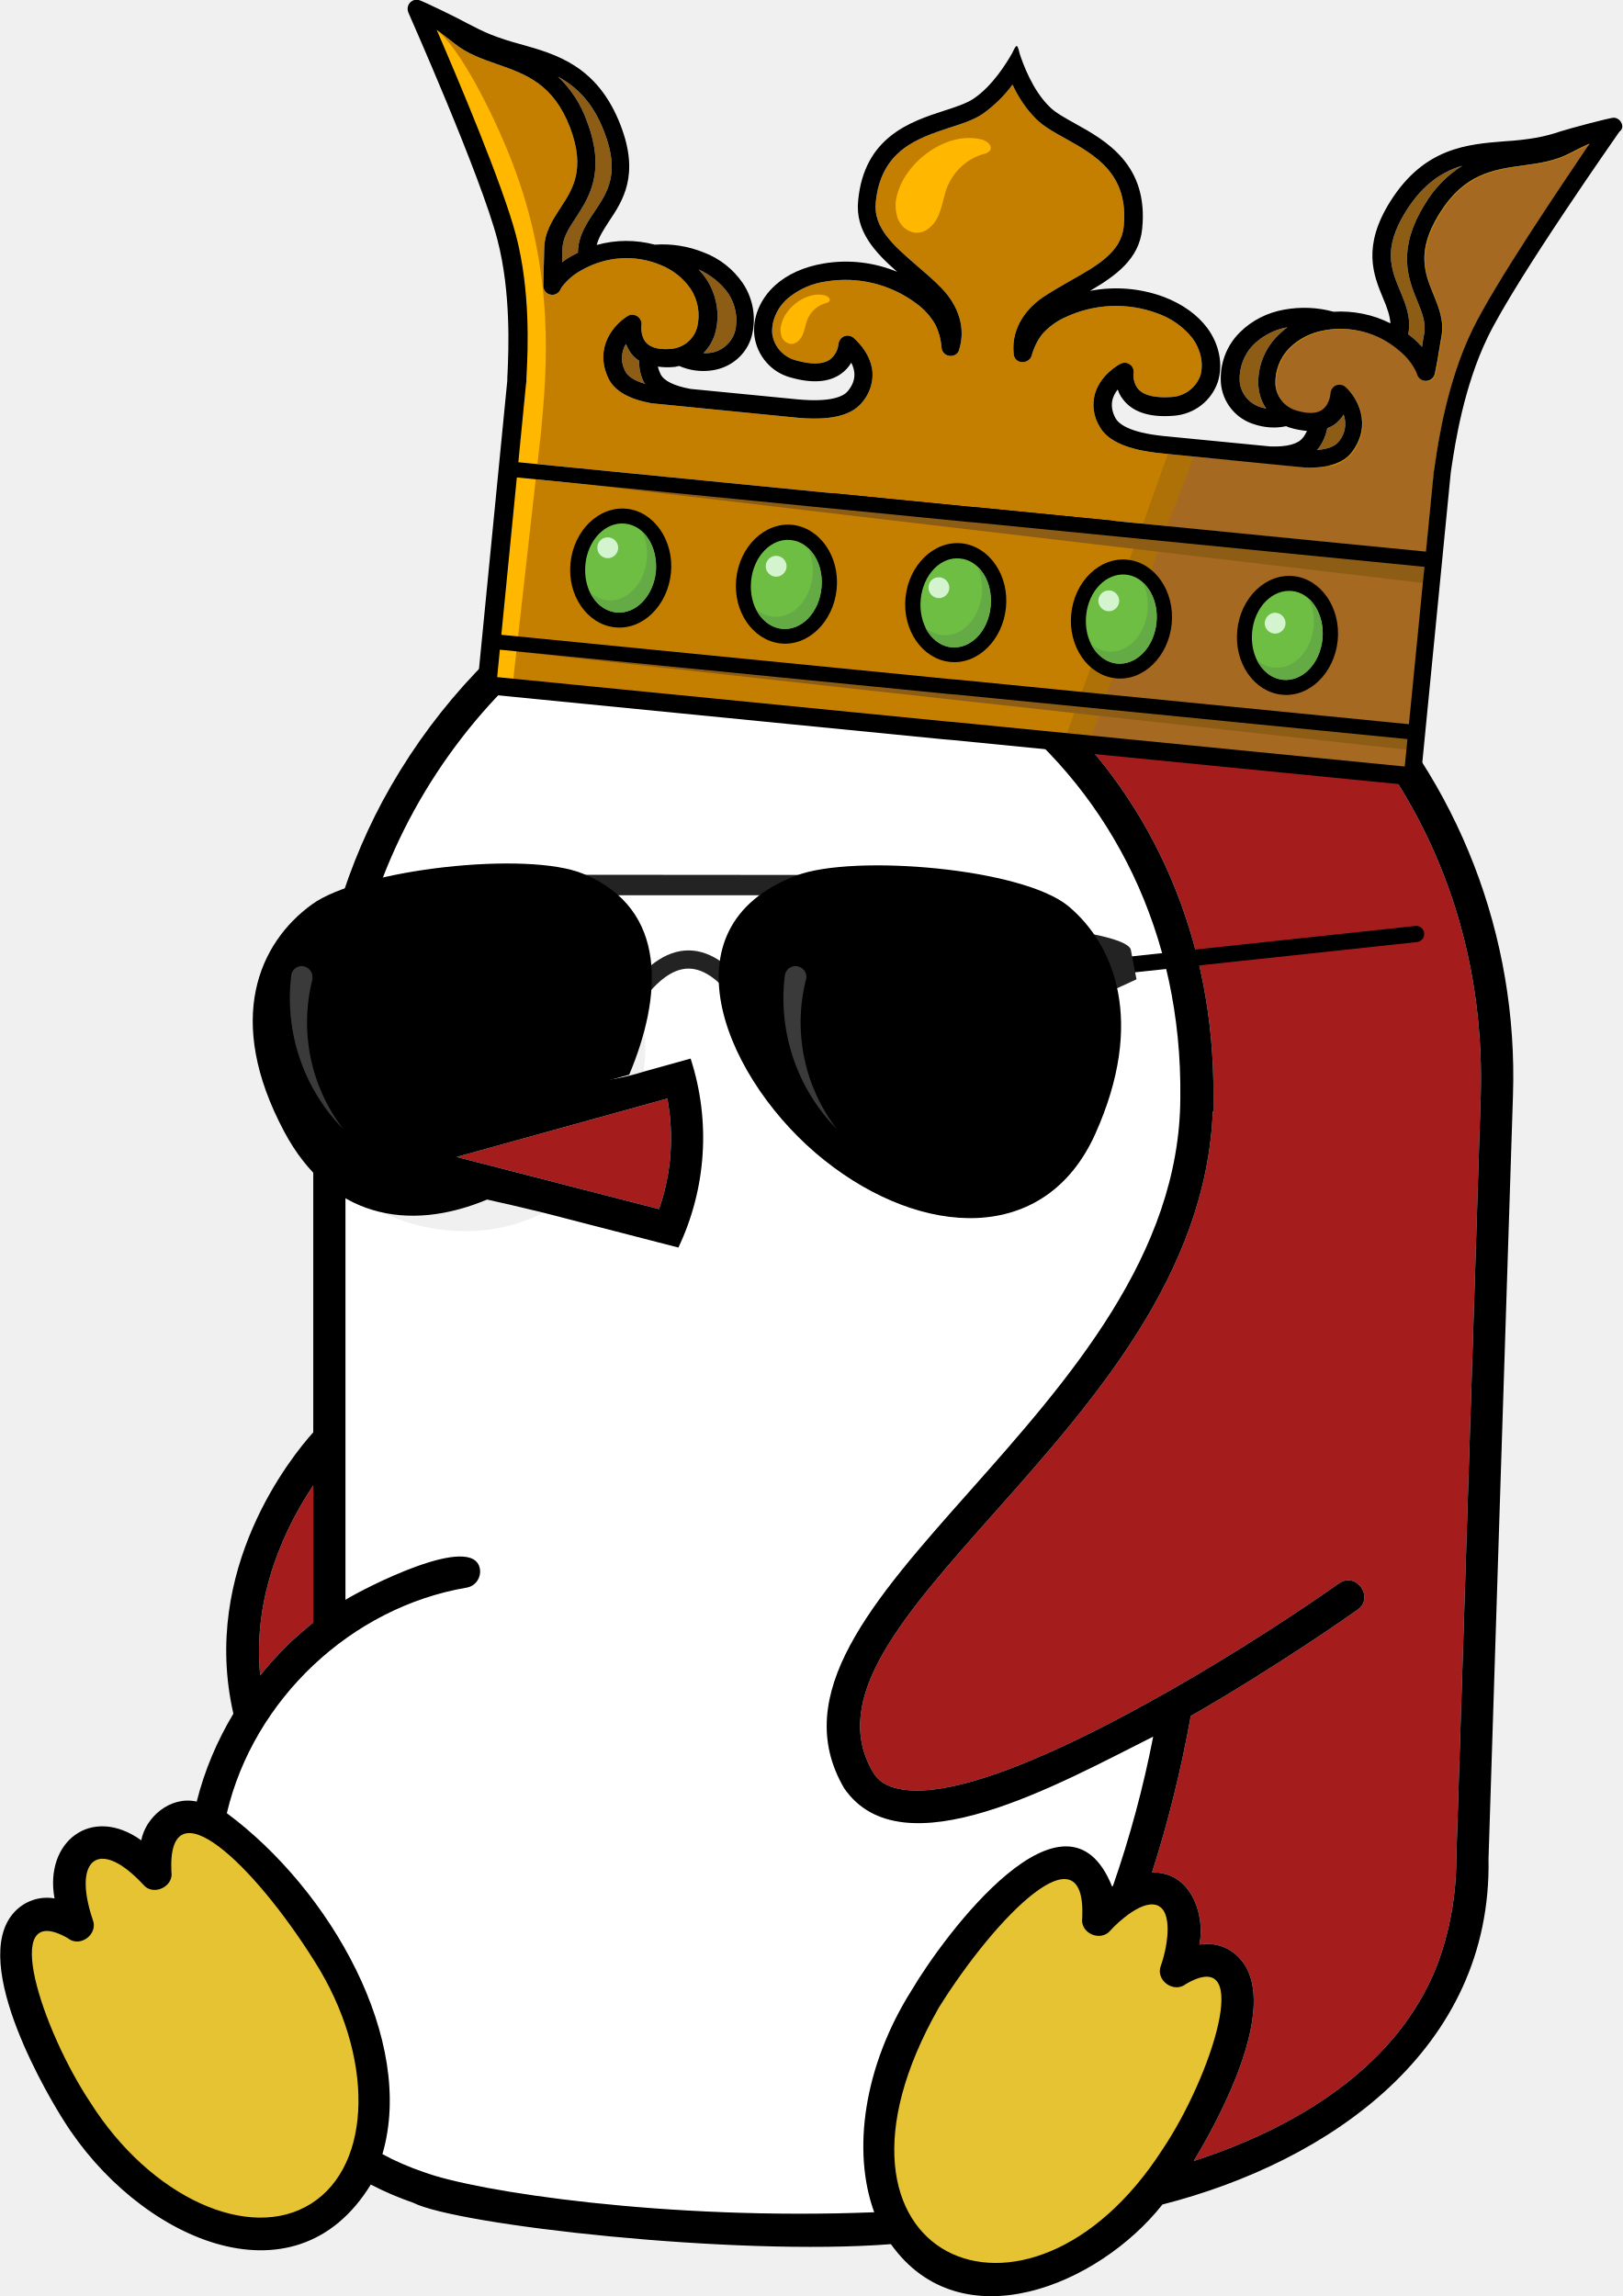
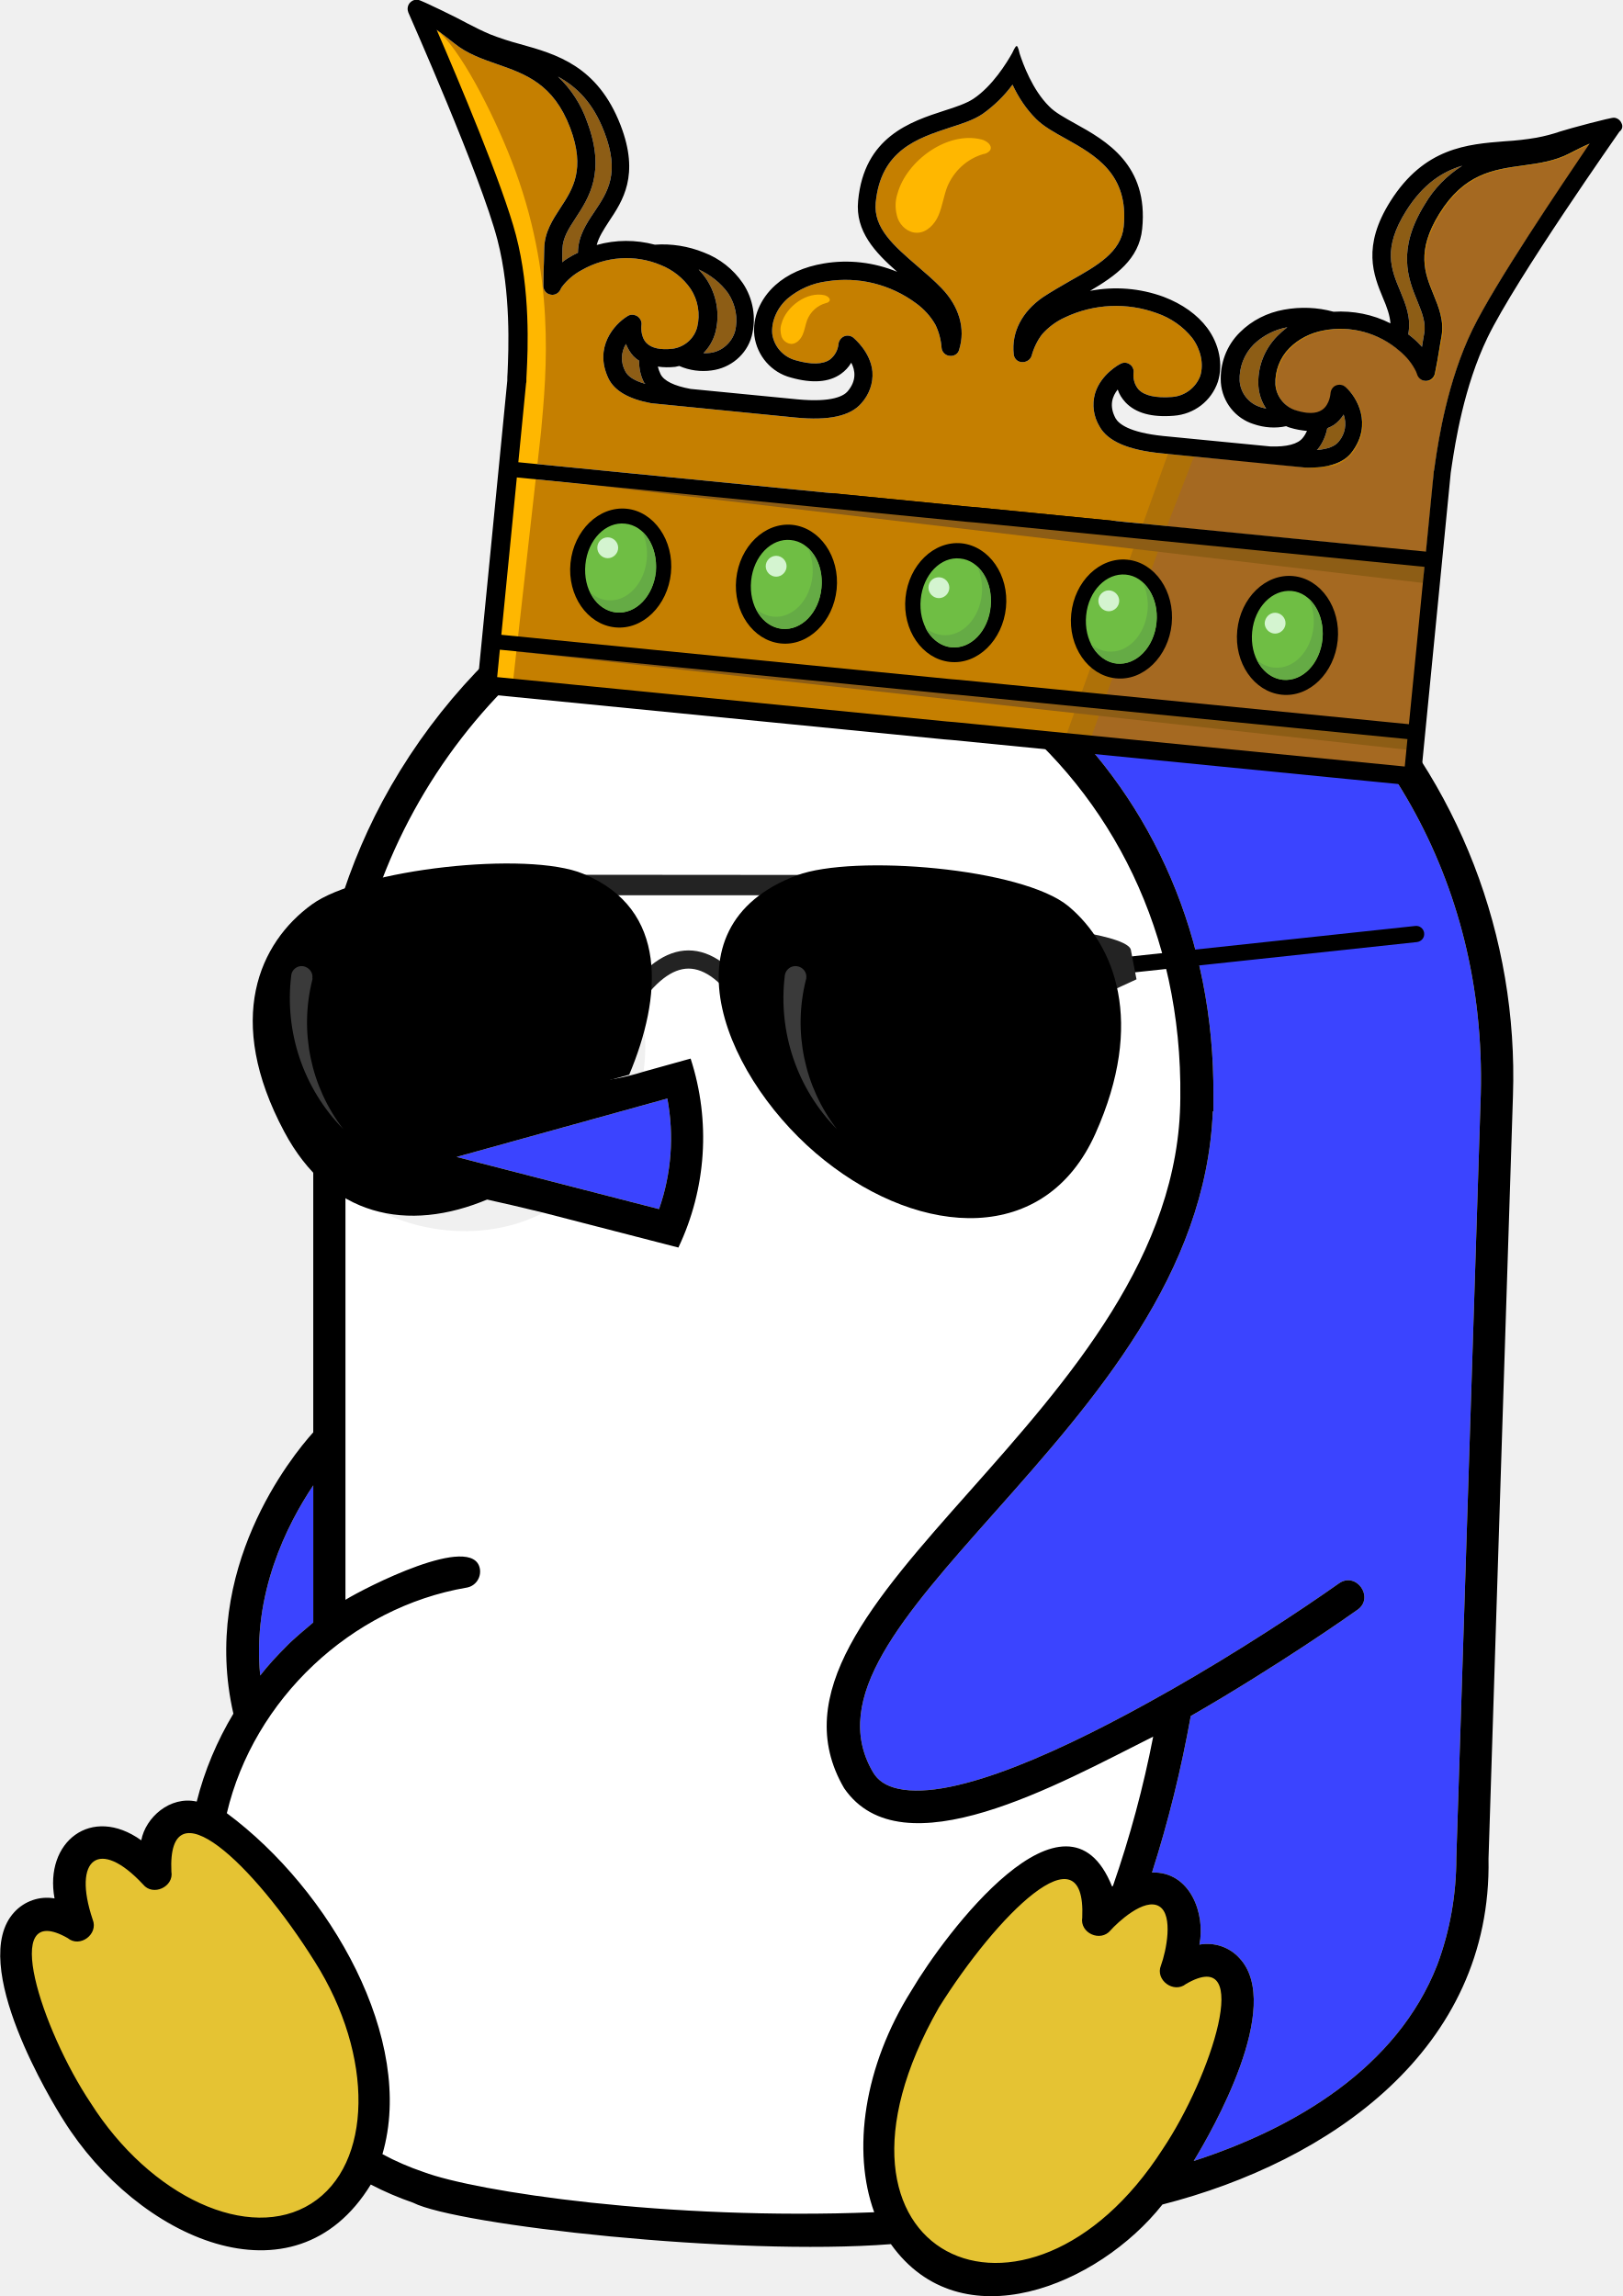
<svg xmlns="http://www.w3.org/2000/svg" version="1.1" id="CrownSunglasses" x="0px" y="0px" viewBox="0 0 544.3 770.4" style="enable-background:new 0 0 544.3 770.4;" xml:space="preserve">
  <style type="text/css">
- 	.st0{fill:#A51C1C;}
+ 	.st0{fill:#3B44FF;}
	.st1{fill:#E5C333;}
	.st2{fill:#FFFFFF;}
	.st3{fill:#232323;}
	.st4{fill:#3A3A3A;}
	.st5{fill:#C57F00;}
	.st6{opacity:0.4;fill:#8D5D15;enable-background:new    ;}
	.st7{fill:#A56921;}
	.st8{fill:#8D5D15;}
	.st9{fill:#FFB700;}
	.st10{fill:#6FBE44;}
	.st11{fill:#65AB45;}
	.st12{fill:#D4F4D0;}
</style>
  <g id="Color_body">
    <path id="Color_body_2_" class="st0" d="M496.8,367.2c-8.2,256-8.2,256.1-8.2,256.2c0,12.2-2.1,24.4-6.4,35.9   c-13.5,34.6-47.8,54.8-81.7,65.8c6.2-10.2,30.2-52,15.4-68c-3.4-3.8-8.5-5.5-13.5-4.6c2.1-10.2-3-24.6-15.9-24.2   c5.5-17.2,9.8-34.7,13-52.5c29.7-17.1,53.9-34.2,56-35.7c5.7-4.1-0.5-12.9-6.3-8.8c-12.3,8.7-33.6,22.8-56.8,36   c-0.4,0.2-0.8,0.4-1.1,0.6c-33.8,19.2-71.2,36.4-89.9,32.3c-4.1-0.9-6.9-2.7-8.6-5.7c-14.4-24.8,10-52.2,40.9-87   c33.4-37.6,71-80.1,73.2-134.6h0.2c0-0.4,0-5,0-5.2c0.8-105.9-83.4-182.5-185.4-174.3C350.1,133.4,500.6,222.2,496.8,367.2z" />
    <path id="Color_body_1_" class="st0" d="M105.1,498.4v46c-3,2.6-6.3,5.2-9,8c-3.1,3.1-6.1,6.3-8.8,9.8   C84.6,534.8,96.2,511.7,105.1,498.4z" />
    <path id="Color_body" class="st0" d="M153.2,388.2l70.7-19.6c2.3,12.4,1.4,25.2-2.8,37.1L153.2,388.2z" />
  </g>
  <g id="Shape">
    <polygon class="st1" points="368.6,639 363.1,626.9 355,625.3 342.5,636.3 328,646.6 313.7,665.6 302.6,685.4 295.3,712.9    297.2,736.9 308,755.4 318.6,762.3 340.1,765 367.6,755.6 393.6,725.6 409.5,695.1 415.1,670.1 409,658.6 396.3,660.2 396.1,640.7    386.2,633.7 373.6,636.3  " />
    <polygon class="st1" points="52,628.7 40.4,619.7 31.6,618.4 24.4,625.1 24.4,636.3 21.1,643.2 8.7,645.2 5.4,650.9 5.4,663.5    25.8,708.4 43.9,730 65.5,748 87.2,749.4 107.2,743.9 121.9,725.6 125.6,695.1 118,670.1 101.5,642.4 87.3,625.1 73.9,613.4    61.1,609.8 52.5,619.2  " />
    <path class="st2" d="M293.3,742.3c-69.4,2.8-133.6-6.9-151.2-13.5c-4.7-1.6-9.4-3.6-13.8-6c11.2-38.3-17.4-88.6-52.2-114.4   c9-38.2,41.7-69.1,80.5-75.7c2.9-0.5,4.9-3.3,4.4-6.3l0,0c-2.2-12.3-38.6,6.4-45.1,10.4V398.5c17,15.4,45.7,19.3,66.4,8.4   l45.3,11.7c9.4-19.8,10.9-42.5,4.1-63.4l-15.8,4.4c6.9-47.9-47.1-84.5-89-61c13.3-36.9,37.8-68.6,70.1-90.8   c103.6-22.8,200.4,49.9,199,160.6c-0.2,52.6-37.7,94.8-70.7,132c-32.4,36.5-60.5,68.1-42.1,99.6c19.4,28.3,72-1.4,103.7-17.3   c-3.3,17-7.8,33.7-13.5,50.1c-0.1,0.1-0.2,0.1-0.3,0.2c-15.4-38.5-56.1,15.9-67.3,34.9C289.8,693.3,285.8,721.7,293.3,742.3z" />
    <path d="M452.1,224.2c-65.9-70-182.3-79.8-260.8-25.6c-26.3,18-47.9,42.2-63,70.3c-6.9,12.9-12.3,26.6-16.2,40.8   c-19.8,18.8-23.2,54.4-7,76.7v94.2c-7.3,8.1-37.9,45.9-26.8,94.4c-5.5,9.2-9.7,19.1-12.3,29.5c-9-2-17.2,5.4-18.6,13   c-16.8-12-32.6,0.6-29.1,19.5c-5-0.9-10.1,0.9-13.5,4.6c-15.9,17.2,13.1,64.5,16.5,69.8C46,751,98.7,775,124.4,733   c4.6,2.4,9.3,4.4,14.2,6.1c14.7,7.5,108,18,160.3,13.9c23.5,33,69.6,13.9,91.1-13.3c56.3-14.4,110.6-52.2,109.4-116   c0-1.5,8.2-256,8.2-256C509.4,314.2,489.4,262.4,452.1,224.2z M153.2,388.2l70.7-19.6c2.3,12.4,1.4,25.2-2.8,37.1L153.2,388.2z    M105.1,498.4v46c-3,2.6-6.3,5.2-9,8c-3.1,3.1-6.1,6.3-8.8,9.8C84.6,534.8,96.2,511.7,105.1,498.4z M104.4,739.4   c-20.7,13.1-53.9-2.1-74-33.8c-16.3-24.4-30.8-68.4-7.7-55.3c4.1,3.4,10.4-1.3,8.4-6.2c-6.9-20.5,2.2-27.6,16.9-11.8   c3.3,4.1,10.4,0.8,9.5-4.3c-1.4-30,27.5-2.7,48.1,30.2C125.6,689.8,125.1,726.3,104.4,739.4L104.4,739.4z M293.3,742.3   c-69.4,2.8-133.6-6.9-151.2-13.5c-4.7-1.6-9.4-3.6-13.8-6c11.2-38.3-17.4-88.6-52.2-114.4c9-38.2,41.7-69.1,80.5-75.7   c2.9-0.5,4.9-3.3,4.4-6.3l0,0c-2.2-12.3-38.6,6.4-45.1,10.4V398.5c-1.5-3.1,7.4-6,66.4,8.4l45.3,11.7c9.4-19.8,10.9-42.5,4.1-63.4   l-15.8,4.4c-24.5,7.8-50.9,2.5-68.6-14.2c-18.9-17.9-20.3-41.5-20.4-46.8c13.3-36.9,37.8-68.6,70.1-90.8   c103.6-22.8,200.4,49.9,199,160.6c-0.2,52.6-37.7,94.8-70.7,132c-32.4,36.5-60.5,68.1-42.1,99.6c19.4,28.3,72-1.4,103.7-17.3   c-3.3,17-7.8,33.7-13.5,50.1c-0.1,0.1-0.2,0.1-0.3,0.2c-15.4-38.5-56.1,15.9-67.3,34.9C289.8,693.3,285.8,721.7,293.3,742.3   L293.3,742.3z M390.1,721.1c-45.6,71-122.7,36.1-75.1-47.5c19.3-30.9,49.4-61,48.1-30.2c-0.9,5.2,6.1,8.4,9.5,4.3   c2.2-2.5,11.4-11.2,16.4-8c4.7,3,2.3,14.9,0.5,19.8c-2,4.9,4.3,9.5,8.4,6.2C420.8,652.4,406.4,696.8,390.1,721.1L390.1,721.1z    M496.8,367.2c-8.2,256-8.2,256.1-8.2,256.2c0,12.2-2.1,24.4-6.4,35.9c-13.5,34.6-47.8,54.8-81.7,65.8c6.2-10.2,30.2-52,15.4-68   c-3.4-3.8-8.5-5.5-13.5-4.6c2.1-10.2-3-24.6-15.9-24.2c5.5-17.2,9.8-34.7,13-52.5c29.7-17.1,53.9-34.2,56-35.7   c5.7-4.1-0.5-12.9-6.3-8.8c-12.3,8.7-33.6,22.8-56.8,36c-0.4,0.2-0.8,0.4-1.1,0.6c-33.8,19.2-71.2,36.4-89.9,32.3   c-4.1-0.9-6.9-2.7-8.6-5.7c-14.4-24.8,10-52.2,40.9-87c33.4-37.6,71-80.1,73.2-134.6h0.2c0-0.4,0-5,0-5.2   c0.8-105.9-83.4-182.5-185.4-174.3C350.1,133.4,500.6,222.2,496.8,367.2z" />
    <path d="M369.8,327.4c-1.5,0-2.7-1.2-2.7-2.7c0-1.4,1-2.5,2.4-2.7l105.3-11.3c1.5-0.2,2.8,0.9,3,2.3c0,0,0,0,0,0.1   c0.2,1.5-0.9,2.8-2.4,3l-105.3,11.3C370,327.4,369.9,327.4,369.8,327.4z" />
    <path class="st3" d="M248.9,337.7c-6.1-9.1-12.2-13.7-18-13.7s-11.8,4.6-18,13.7l-3.5-2.3c7-10.3,14.2-15.6,21.5-15.6   s14.5,5.3,21.4,15.6L248.9,337.7z" />
    <path class="st3" d="M248.7,339l-0.5-0.7c-5.9-8.9-11.7-13.3-17.2-13.3l0,0c-5.5,0-11.3,4.5-17.2,13.3l-0.5,0.7l-5-3.3l0.5-0.8   c7.1-10.6,14.6-16,22.2-16l0,0c7.6,0,15.1,5.4,22.2,16l0.5,0.8L248.7,339z M230.9,323.1L230.9,323.1c6,0,12.1,4.5,18.2,13.4l2-1.3   c-6.6-9.6-13.4-14.5-20.2-14.5l0,0c-6.8,0-13.6,4.9-20.2,14.4l2,1.3C218.9,327.6,225,323.1,230.9,323.1z" />
    <path class="st3" d="M347.9,302.8l-78.5-3.2h-77.5l-77.9,3.1c13.7-5.2,35-8.1,53.1-8.2c0.5,0,1,0,1.4,0l124.8,0.1h1   C312.5,294.6,334.1,297.5,347.9,302.8z" />
    <path class="st3" d="M353.4,303.9l-84-3.5h-77.5l-83.4,3.3l5.1-2c12.9-4.9,33.9-8.2,53.4-8.2l127.2,0.1c19.7,0,40.9,3.3,54,8.3   L353.4,303.9z M269.4,298.6l72.2,3c-12.8-3.8-30.6-6.1-47.3-6.2l-127.2-0.1c-16.6,0.1-34.1,2.4-46.8,6.1l71.6-2.9L269.4,298.6z" />
    <path class="st3" d="M365.2,313.2c0,0,13.5,2.2,14.2,5.5c0.6,3.3,1.9,9.9,1.9,9.9l-12.6,5.8L365.2,313.2z" />
    <path d="M276.7,389.4c32.6,25.9,74,28.5,90.8-9s6.5-63.3-9-76.3c-15.5-12.9-72.1-17.5-91.1-10.4C220.8,311.1,244,363.5,276.7,389.4   z" />
    <path d="M110.5,388.5l100.6-27.9c10.9-25.9,13.4-55.5-15.4-67.4c-18.7-7.8-74.8-1.6-91.1,10.3C87,316.3,75.2,342,95.4,379.8   c15.1,28.3,41.2,34.1,68.5,22.5L110.5,388.5z" />
    <path class="st4" d="M104.8,328.7c-4.4,17.4-0.6,35.9,10.4,50.2c-13.4-13.6-19.8-32.6-17.5-51.5v-0.1c0.2-2,2.1-3.4,4-3.1   s3.4,2.1,3.1,4l0,0C104.9,328.4,104.8,328.5,104.8,328.7z" />
    <path class="st4" d="M270.4,328.7c-4.4,17.4-0.6,35.9,10.4,50.2c-13.4-13.6-19.8-32.6-17.5-51.5v-0.1c0.3-2,2.1-3.4,4.1-3.1   s3.4,2.1,3.1,4C270.5,328.4,270.5,328.5,270.4,328.7z" />
    <g id="Layer_2_1_">
      <path class="st5" d="M494,110.6c-8.4,17.3-11.4,37.1-12.5,44.6c-0.2,1.3-0.3,2.3-0.4,2.7c-0.1,0.2-0.1,0.5-0.1,0.7l-2.6,26.5    l-151-14.9l-2.5-0.2l-151-14.9l2.6-26.5c0.1-0.2,0.1-0.5,0.1-0.7c0-0.5,0-1.4,0.1-2.8c0.4-7.6,1.3-27.6-3.6-46.2    c-4.4-16.8-19.5-52.5-26.6-68.9c1.6,1.2,3.6,2.7,6,4.6c4.2,3.4,9.3,5.2,14.2,6.9c9.8,3.4,19,6.7,24.6,21.4    c5.2,13.9,0.9,20.5-3.3,26.9c-2.6,4-5.3,8.1-5.4,13.5c0,1.3-0.1,2.7-0.1,4.2c-0.1,2.6-0.2,5.5-0.2,8.4c0,1.4,0.9,2.6,2.2,2.9    c1.3,0.4,2.7-0.2,3.4-1.4l0.3-0.6c0.1-0.2,0.2-0.3,0.3-0.5c1.8-2.4,4.1-4.3,6.7-5.7c8.1-4.6,17.8-5.3,26.4-1.7    c4.1,1.6,7.6,4.4,10.1,8c2.5,3.8,3.3,8.5,2.2,12.9c-1,3.8-4.2,6.6-8.1,7.2c-4.3,0.5-7.2-0.2-8.9-1.9c-2.2-2.3-1.7-6-1.7-6    c0.2-1.2-0.4-2.3-1.4-3c-1-0.6-2.3-0.7-3.3,0c-4.4,2.7-11.3,10.4-6.4,20.8c2,4.2,6.8,7,14.4,8.4l48.4,4.8    c11.2,1.1,18.4-0.5,22.1-4.8c2.6-2.9,4-6.7,3.7-10.6c-0.6-6.6-6.1-11.1-6.4-11.4c-0.9-0.7-2.1-0.9-3.2-0.4c-1,0.5-1.7,1.5-1.8,2.6    c-0.2,2-1.2,3.8-2.8,5.1c-2.4,1.7-6.3,1.8-11.5,0.3c-4.2-1.1-7.3-4.6-7.9-8.8c-0.4-4.1,1.5-8.7,5.1-11.9c3.8-3.2,8.4-5.2,13.2-5.8    c10.6-1.7,21.4,1,30,7.4c2.6,1.9,4.8,4.3,6.4,7.1c1.2,2.4,1.9,5.1,2.1,7.8c0.1,1.4,1.3,2.6,2.7,2.7c1.5,0.2,2.9-0.7,3.2-2.1    c2.2-7,0-14.5-5.9-20.6c-2.5-2.6-5.3-5-8.1-7.4c-8-6.9-14.8-12.8-14-21.3c1.7-17.6,14-21.6,24.9-25.2c4.1-1.3,8.1-2.6,11-4.6    c3.8-2.7,7.2-6,10-9.8c2,4.3,4.6,8.2,7.9,11.5c2.5,2.5,6.1,4.5,9.9,6.6c10,5.6,21.3,11.9,19.5,29.6c-0.9,8.5-8.8,13-17.9,18.1    c-3.1,1.8-6.3,3.6-9.3,5.6c-6.9,4.8-10.5,11.7-9.7,19c0.1,1.5,1.3,2.7,2.8,2.7c1.4,0.1,2.8-0.8,3.2-2.1c0.7-2.6,1.9-5.1,3.5-7.2    c2.1-2.4,4.8-4.4,7.7-5.7c9.7-4.6,20.8-5.1,30.9-1.4c4.6,1.6,8.8,4.5,11.8,8.3c2.9,3.9,3.9,8.7,2.7,12.7c-1.5,4-5.2,6.8-9.5,7.1    c-5.3,0.4-9.2-0.4-11.2-2.5c-1.3-1.5-1.9-3.5-1.7-5.5c0.2-1.1-0.3-2.3-1.2-2.9c-0.9-0.7-2.2-0.8-3.2-0.2c-0.3,0.1-6.6,3.5-8.5,9.9    c-1.1,3.8-0.5,7.8,1.5,11.1c2.7,4.9,9.5,7.9,20.7,9l48.4,4.8c7.7,0.2,13-1.6,15.7-5.4c6.8-9.2,1.6-18.2-2.2-21.6    c-0.9-0.8-2.1-1-3.2-0.6s-1.8,1.5-1.9,2.6c0,0-0.2,3.8-2.8,5.6c-2,1.4-5.1,1.4-9.1,0.1c-3.7-1.3-6.3-4.7-6.6-8.6    c-0.2-4.5,1.5-9,4.7-12.2c3.1-3.1,7.1-5.1,11.4-5.9c9.1-1.8,18.6,0.8,25.6,6.9c2.3,1.9,4.2,4.2,5.5,6.9c0.1,0.2,0.1,0.4,0.2,0.5    l0.2,0.6c0.5,1.3,1.7,2.1,3.1,2s2.5-1.1,2.8-2.4c0.6-2.9,1.1-5.7,1.5-8.3c0.2-1.5,0.5-2.8,0.7-4.1c1-5.3-0.9-9.9-2.7-14.3    c-2.9-7.1-5.8-14.4,2-27c8.3-13.4,18-14.8,28.3-16.2c5.2-0.7,10.5-1.5,15.3-4c2.7-1.4,4.9-2.5,6.8-3.3    C523.4,62.9,501.6,95,494,110.6z" />
      <polygon class="st5" points="326.9,175.3 324.4,175.1 173.4,160.2 171.9,175.2 168.2,213 166.7,228 317.7,242.9 320.2,243.1     471.2,258 472.7,243 476.4,205.2 477.9,190.2   " />
      <polygon class="st6" points="356.7,249.5 382.2,178.6 479,188.6 475.8,258.2   " />
      <polygon class="st7" points="365,250.4 390.5,179.5 481.5,194.6 475.8,258.2   " />
      <polygon class="st8" points="474.1,251.8 165.8,217.8 474.8,244.6   " />
      <polygon class="st8" points="477.4,195.6 167.6,159.1 478.4,184.8   " />
      <path class="st8" d="M471.8,70.7c5.7-9,12.1-13.1,18.8-15.1c-5.2,3.3-9.5,7.7-12.6,13c-9.4,15.2-5.6,24.8-2.5,32.4    c1.6,3.9,3,7.4,2.3,11c-0.2,1.3-0.5,2.7-0.7,4.2c0,0.1,0,0.1,0,0.2c-1-1.1-2.1-2.2-3.2-3.1c-0.4-0.4-0.9-0.7-1.4-1.1    c0-0.1,0-0.2,0-0.2c1-5.4-0.9-9.9-2.7-14.3C466.7,90.3,463.8,83.4,471.8,70.7z" />
      <path class="st8" d="M428.5,112.8c-4.4,4.5-6.7,10.6-6.3,16.8c0.2,2.7,1.1,5.3,2.6,7.5c-0.7-0.2-1.5-0.3-2.2-0.6    c-3.8-1.3-6.4-4.7-6.7-8.7c-0.2-4.5,1.5-9,4.7-12.2l0,0c3.1-3,7-5,11.3-5.8C430.6,110.8,429.5,111.8,428.5,112.8z" />
      <path class="st8" d="M244.3,98.4L244.3,98.4c2.5,3.8,3.4,8.4,2.3,12.8c-1.1,3.8-4.4,6.7-8.3,7.2c-0.7,0.1-1.5,0.1-2.3,0.1    c1.9-1.9,3.3-4.3,4-6.9c1.6-6.1,0.5-12.5-2.9-17.8c-0.8-1.2-1.7-2.3-2.7-3.4C238.3,92.2,241.8,94.9,244.3,98.4z" />
      <path class="st8" d="M202.7,44.2c5.4,13.9,1.2,20.2-3.3,26.9c-2.7,4-5.4,8.1-5.5,13.5v0.2c-0.5,0.3-1.1,0.5-1.6,0.8    c-1.3,0.7-2.6,1.5-3.7,2.4v-0.2c0-1.5,0.1-2.9,0.1-4.3c0.1-3.7,2.1-6.8,4.4-10.3c4.5-6.9,10.2-15.5,3.9-32.3    c-2-5.8-5.4-11-9.8-15.2C193.4,29.1,198.9,34.3,202.7,44.2z" />
      <path class="st8" d="M216.5,128.8c-3.5-1-5.8-2.4-6.7-4.2c-1.6-2.9-1.5-6.4,0.2-9.2c0.6,1.5,1.4,2.9,2.5,4.1    c0.6,0.6,1.2,1.1,1.9,1.5c0,2.6,0.5,5.1,1.7,7.4C216.3,128.5,216.4,128.7,216.5,128.8z" />
      <path class="st8" d="M441.8,151c0.1-0.1,0.3-0.3,0.4-0.4c1.6-2,2.6-4.4,3.1-6.9c0.8-0.3,1.5-0.7,2.2-1.1c1.3-0.9,2.4-2.1,3.3-3.5    c1.1,3.1,0.5,6.5-1.6,9C447.9,149.8,445.4,150.7,441.8,151z" />
      <path class="st9" d="M146.5,10.1c7.5,5.7,18.6,27,25.2,44c14.8,38.1,11.7,70.4,9.8,91l-9.6,85.5l-7.4-3.5l9.4-122.9    c0.3-7.7-0.8-15.4-3.3-22.7l-11.9-35.2L146.5,10.1z" />
      <polygon class="st6" points="382,179.8 393.2,148.5 482.6,161.6 479,188.6   " />
      <path class="st10" d="M262.1,213.4c-7.9-0.8-13.5-9.2-12.6-18.8s8.1-16.8,16-16s13.5,9.2,12.6,18.8S270,214.2,262.1,213.4z" />
      <path d="M265.3,181.2c6.5,0.6,11.1,7.8,10.3,16.1s-6.7,14.4-13.3,13.7s-11.1-7.8-10.3-16.1S258.8,180.5,265.3,181.2 M265.8,176.1    c-9.3-0.9-17.7,7.3-18.8,18.2s5.6,20.6,14.9,21.6c9.3,1,17.7-7.3,18.8-18.2S275.1,177.1,265.8,176.1z" />
      <path class="st11" d="M271,183.8c1.4,2.9,1.9,6.2,1.6,9.4c-0.8,8.2-6.7,14.4-13.2,13.7c-2.1-0.2-4.1-1.1-5.7-2.6    c1.8,3.7,5,6.3,8.7,6.7c6.5,0.6,12.4-5.5,13.2-13.7C276.2,191.7,274.3,186.7,271,183.8z" />
      <path class="st10" d="M374.5,225.1c-7.9-0.8-13.5-9.2-12.6-18.8s8.1-16.8,16-16s13.5,9.2,12.6,18.8S382.4,225.9,374.5,225.1z" />
      <path d="M377.7,192.8c6.5,0.6,11.1,7.8,10.3,16.1s-6.7,14.4-13.3,13.7s-11.1-7.8-10.3-16.1S371.2,192.2,377.7,192.8 M378.2,187.8    c-9.3-0.9-17.7,7.3-18.8,18.2s5.6,20.6,14.9,21.6s17.7-7.3,18.8-18.2S387.5,188.7,378.2,187.8z" />
      <path class="st11" d="M383.4,195.5c1.4,2.9,1.9,6.2,1.6,9.4c-0.8,8.2-6.7,14.4-13.3,13.7c-2.1-0.2-4.1-1.1-5.7-2.6    c1.8,3.7,5,6.3,8.7,6.7c6.5,0.6,12.4-5.5,13.3-13.7C388.6,203.4,386.7,198.4,383.4,195.5z" />
      <path class="st10" d="M430.2,230.6c-7.9-0.8-13.5-9.2-12.6-18.8s8.1-16.8,16-16s13.5,9.2,12.6,18.8S438.1,231.4,430.2,230.6z" />
      <path d="M433.4,198.3c6.5,0.6,11.1,7.8,10.3,16.1s-6.7,14.4-13.3,13.7s-11.1-7.8-10.3-16.1S426.9,197.7,433.4,198.3 M433.9,193.3    c-9.3-0.9-17.7,7.3-18.8,18.2s5.6,20.6,14.9,21.6s17.7-7.3,18.8-18.2S443.2,194.2,433.9,193.3L433.9,193.3z" />
      <path class="st11" d="M439.1,200.9c1.4,2.9,1.9,6.2,1.6,9.4c-0.8,8.2-6.7,14.4-13.3,13.7c-2.1-0.2-4.1-1.1-5.7-2.6    c1.8,3.7,5,6.3,8.7,6.7c6.5,0.6,12.4-5.5,13.3-13.7C444.2,208.9,442.3,203.9,439.1,200.9z" />
      <path class="st10" d="M206.5,207.9c-7.9-0.8-13.5-9.2-12.6-18.8s8.1-16.8,16-16s13.5,9.2,12.6,18.8S214.4,208.7,206.5,207.9z" />
      <path d="M209.7,175.7c6.5,0.6,11.1,7.8,10.3,16.1s-6.7,14.4-13.3,13.7s-11.1-7.8-10.3-16.1S203.2,175,209.7,175.7 M210.2,170.7    c-9.3-0.9-17.7,7.3-18.8,18.2s5.6,20.6,14.9,21.6s17.7-7.3,18.8-18.2S219.4,171.6,210.2,170.7L210.2,170.7z" />
      <path class="st11" d="M215.4,178.3c1.4,2.9,1.9,6.2,1.6,9.4c-0.8,8.2-6.7,14.4-13.2,13.7c-2.1-0.2-4.1-1.1-5.7-2.6    c1.8,3.7,5,6.3,8.7,6.7c6.5,0.6,12.4-5.5,13.3-13.7C220.5,186.2,218.6,181.2,215.4,178.3z" />
      <path class="st10" d="M318.9,219.6c-7.9-0.8-13.5-9.2-12.6-18.8s8.1-16.8,16-16s13.5,9.2,12.6,18.8S326.8,220.4,318.9,219.6z" />
      <path d="M322.1,187.4c6.5,0.6,11.1,7.8,10.3,16.1s-6.7,14.4-13.2,13.7s-11.1-7.8-10.3-16.1S315.6,186.7,322.1,187.4 M322.6,182.3    c-9.3-0.9-17.7,7.3-18.8,18.2s5.6,20.6,14.9,21.6s17.7-7.3,18.8-18.2S331.9,183.3,322.6,182.3L322.6,182.3z" />
      <path class="st11" d="M327.8,190c1.4,2.9,1.9,6.2,1.6,9.4c-0.8,8.2-6.7,14.4-13.3,13.7c-2.1-0.2-4.1-1.1-5.7-2.6    c1.8,3.7,5,6.3,8.7,6.7c6.5,0.6,12.4-5.5,13.2-13.7C332.9,197.9,331,192.9,327.8,190z" />
      <path class="st12" d="M203.9,180.3L203.9,180.3c1.9,0,3.5,1.6,3.5,3.5l0,0l0,0c0,1.9-1.6,3.5-3.5,3.5l0,0l0,0    c-1.9,0-3.5-1.6-3.5-3.5l0,0l0,0C200.4,181.8,202,180.3,203.9,180.3L203.9,180.3z" />
      <path class="st12" d="M260.4,186.5L260.4,186.5c1.9,0,3.5,1.6,3.5,3.5l0,0l0,0c0,1.9-1.6,3.5-3.5,3.5l0,0l0,0    c-1.9,0-3.5-1.6-3.5-3.5l0,0l0,0C256.9,188.1,258.5,186.5,260.4,186.5L260.4,186.5z" />
      <path class="st12" d="M315,193.7L315,193.7c1.9,0,3.5,1.6,3.5,3.5l0,0l0,0c0,1.9-1.6,3.5-3.5,3.5l0,0l0,0c-1.9,0-3.5-1.6-3.5-3.5    l0,0l0,0C311.5,195.2,313,193.7,315,193.7L315,193.7z" />
      <path class="st12" d="M372,198.1L372,198.1c1.9,0,3.5,1.6,3.5,3.5l0,0c0,1.9-1.6,3.5-3.5,3.5l0,0c-1.9,0-3.5-1.6-3.5-3.5l0,0    C368.5,199.7,370.1,198.1,372,198.1z" />
      <path class="st12" d="M427.8,205.6L427.8,205.6c1.9,0,3.5,1.6,3.5,3.5l0,0c0,1.9-1.6,3.5-3.5,3.5l0,0c-1.9,0-3.5-1.6-3.5-3.5l0,0    C424.4,207.2,425.9,205.6,427.8,205.6z" />
      <path class="st9" d="M262.2,108.6c-0.5,1.4-0.4,2.9,0,4.3c0.5,1.4,1.8,2.4,3.3,2.5c1.7,0,3.1-1.5,3.8-3.1s0.9-3.3,1.5-4.9    c1.1-2.8,3.4-4.9,6.3-5.7c0.5-0.1,0.9-0.3,1.2-0.7c0.4-0.8-0.6-1.6-1.5-1.9C270.8,97.6,263.7,102.9,262.2,108.6z" />
      <path class="st9" d="M301.1,65c-0.9,2.7-0.8,5.6,0.1,8.3c1,2.6,3.5,4.8,6.4,4.8c3.3,0,6-2.8,7.3-5.9s1.7-6.4,2.9-9.5    c2.2-5.3,6.6-9.4,12.1-11c0.9-0.1,1.8-0.6,2.3-1.3c0.9-1.6-1.2-3.2-2.9-3.6C317.8,43.9,304.1,54,301.1,65z" />
      <path class="st7" d="M400.5,153.4c0,0,20.7,1.2,37.8,3.7h0.1c1.3,0.2,10.6,1.3,15.6-5.4c6.8-9.2,1.6-18.2-2.2-21.6    c-0.9-0.8-2.1-1-3.2-0.6s-1.8,1.5-1.9,2.6c0,0-0.2,3.8-2.8,5.6c-2,1.4-5.1,1.4-9.1,0.1c-3.7-1.3-6.3-4.7-6.6-8.6    c-0.2-4.5,1.5-9,4.7-12.2c3.1-3.1,7.1-5.1,11.4-5.9c9.1-1.8,18.6,0.8,25.6,6.9c2.3,1.9,4.2,4.2,5.5,6.9c0.1,0.2,0.1,0.4,0.2,0.5    l0.2,0.6c0.5,1.3,1.7,2.1,3.1,2c1.4-0.1,2.5-1.1,2.8-2.4c0.6-2.9,1.1-5.7,1.5-8.3c0.2-1.5,0.5-2.8,0.7-4.1c1-5.3-0.9-9.9-2.7-14.3    c-2.9-7.1-5.8-14.4,2-27c8.3-13.4,18-14.8,28.3-16.2c5.2-0.7,10.5-1.5,15.3-4c2.7-1.4,4.9-2.5,6.8-3.3    c-10.1,14.5-32,46.6-39.6,62.2c-8.4,17.3-11.4,37.1-12.5,44.6c-0.2,1.3-0.4,2.3-0.4,2.7c-0.1,0.2-0.1,0.5-0.1,0.7l-2.6,26.5    l-86.9-8.5L400.5,153.4z" />
      <path d="M544,41.3c-0.4-1-1.4-1.7-2.4-1.8h-0.1c-1.1-0.1-14.9,3.6-18,4.6c-2.6,0.9-5.3,1.6-8,2.1c-3.5,0.6-7,1-10.6,1.2    c-12.6,1-27,2.1-38.4,20.1c-9.6,15.2-5.7,24.8-2.5,32.5c1.3,3,2.3,5.8,2.5,8.5c-5.9-3-12.5-4.3-19.1-3.9    c-5.4-1.5-11.1-1.7-16.6-0.7c-5.6,1-10.8,3.6-14.8,7.6c-4.5,4.4-6.8,10.6-6.4,16.9c0.5,6.5,4.9,12,11,13.9    c3.5,1.2,7.3,1.5,10.9,0.7c0.4,0.2,0.9,0.4,1.3,0.5c1.9,0.6,3.8,0.9,5.7,1.1c-0.4,0.8-0.8,1.6-1.4,2.3c-1.6,2.1-5.4,3.1-10.9,2.9    l-35.9-3.5c-11.7-1.2-15-4.2-16-5.9c-2.3-4.2-1.1-7.5,0.7-9.7c0.5,1.6,1.4,3,2.6,4.3c3.4,3.6,8.8,5.1,16.2,4.5    c6.8-0.5,12.6-4.9,14.8-11.4c1.8-5.8,0.5-12.6-3.6-18.1c-3.3-4.4-8.3-8-14.6-10.4c-7.9-2.9-16.4-3.6-24.7-2    c8.5-5,16.5-10.6,17.5-20.8c2.2-21.5-12.1-29.6-22.6-35.4c-3.4-1.9-6.7-3.7-8.6-5.7c-5.6-5.5-8.8-14.3-9.9-17.7c0,0-0.6-2.8-1-2.5    c-0.3-0.4-1.5,2.3-1.5,2.3c-1.8,3.2-6.6,11.1-13.1,15.4c-2.3,1.5-5.8,2.7-9.6,3.9c-11.4,3.7-27,8.8-29,30.3    c-1,10.2,5.7,17.3,13.1,23.8c-7.8-3.2-16.3-4.2-24.6-2.8c-6.6,1.1-12.2,3.6-16.3,7.3c-5.1,4.6-7.7,10.9-7,17    c0.9,6.7,5.7,12.3,12.3,14c7.1,2,12.8,1.6,16.8-1.3c1.4-1,2.5-2.2,3.4-3.7c1.3,2.5,1.9,5.9-1.2,9.6c-1.3,1.5-5.1,3.8-16.8,2.7    l-35.9-3.5c-5.5-1-9-2.7-10.1-5c-0.4-0.8-0.7-1.7-0.9-2.5c1.9,0.3,3.9,0.3,5.8,0.1c0.5-0.1,0.9-0.2,1.4-0.3    c3.4,1.5,7.2,2,10.8,1.5c6.4-0.8,11.8-5.3,13.5-11.5c1.6-6.1,0.5-12.6-3-17.8c-3.2-4.7-7.8-8.3-13.1-10.3    c-5.2-2.1-10.8-3-16.4-2.6c-6.4-1.7-13.1-1.7-19.5,0.1c0.7-2.7,2.3-5.1,4.1-7.9c4.6-6.9,10.4-15.5,3.9-32.3    c-7.7-19.9-21.5-23.8-33.7-27.2c-3.4-0.9-6.8-2-10.1-3.3c-2.6-1.1-5-2.3-7.5-3.6c-2.8-1.6-15.7-7.9-16.7-8h-0.1    c-1.1-0.1-2.1,0.4-2.8,1.3c-0.6,0.9-0.7,2-0.3,3c0.2,0.5,24.4,55,29.9,76.3c4.6,17.7,3.7,37.1,3.4,44.4c-0.1,1.2-0.1,2.1-0.1,2.7    v0.1l-10,101.9c-0.2,1.7,1.1,3.1,2.7,3.3l154,15.2l2.5,0.2l154,15.2c1.7,0.2,3.2-1,3.3-2.7l0,0l10-101.9v-0.1    c0.1-0.6,0.2-1.5,0.4-2.7c1.1-7.2,4-26.4,12-42.9c9.6-19.8,43.9-68.5,44.2-69C544.4,43.4,544.5,42.2,544,41.3z M471.8,70.7    c5.7-9,12.1-13.1,18.8-15.1c-5.2,3.3-9.5,7.7-12.6,13c-9.4,15.2-5.6,24.8-2.5,32.4c1.6,3.9,3,7.4,2.3,11c-0.2,1.3-0.5,2.7-0.7,4.2    c0,0.1,0,0.1,0,0.2c-1-1.1-2.1-2.2-3.2-3.1c-0.4-0.4-0.9-0.7-1.4-1.1c0-0.1,0-0.2,0-0.2c1-5.4-0.9-9.9-2.7-14.3    C466.7,90.3,463.8,83.4,471.8,70.7L471.8,70.7z M428.5,112.8c-4.4,4.5-6.7,10.6-6.3,16.8c0.2,2.7,1.1,5.3,2.6,7.5    c-0.7-0.2-1.5-0.3-2.2-0.6c-3.8-1.3-6.4-4.7-6.7-8.7c-0.2-4.5,1.5-9,4.7-12.2l0,0c3.1-3,7-5,11.3-5.8    C430.6,110.8,429.5,111.8,428.5,112.8z M244.3,98.4L244.3,98.4c2.5,3.8,3.4,8.4,2.3,12.8c-1.1,3.8-4.4,6.7-8.3,7.2    c-0.7,0.1-1.5,0.1-2.3,0.1c1.9-1.9,3.3-4.3,4-6.9c1.6-6.1,0.5-12.5-2.9-17.8c-0.8-1.2-1.7-2.3-2.7-3.4    C238.3,92.2,241.8,94.9,244.3,98.4z M202.7,44.2c5.4,13.9,1.2,20.2-3.3,26.9c-2.7,4-5.4,8.1-5.5,13.5v0.2    c-0.5,0.3-1.1,0.5-1.6,0.8c-1.3,0.7-2.6,1.5-3.7,2.4v-0.2c0-1.5,0.1-2.9,0.1-4.3c0.1-3.7,2.1-6.8,4.4-10.3    c4.5-6.9,10.2-15.5,3.9-32.3c-2-5.8-5.4-11-9.8-15.2C193.4,29.1,198.9,34.3,202.7,44.2L202.7,44.2z M471.3,257.2l-151-14.9    l-2.5-0.2l-151-14.9l0.9-9.2l151,14.9l2.5,0.2l151,14.9L471.3,257.2z M472.7,243l-151-14.9l-2.5-0.2l-151-14.9l5.2-52.8l151,14.9    l2.5,0.2l151,14.9L472.7,243z M494,110.6c-8.4,17.3-11.4,37.1-12.5,44.6c-0.2,1.3-0.3,2.3-0.4,2.7c-0.1,0.2-0.1,0.5-0.1,0.7    l-2.6,26.5l-151-14.9l-2.5-0.2l-151-14.9l2.6-26.5c0.1-0.2,0.1-0.5,0.1-0.7c0-0.5,0-1.4,0.1-2.8c0.4-7.6,1.3-27.6-3.6-46.2    c-4.4-16.8-19.5-52.5-26.6-68.9c1.6,1.2,3.6,2.7,6,4.6c4.2,3.4,9.3,5.2,14.2,6.9c9.8,3.4,19,6.7,24.6,21.4    c5.2,13.9,0.9,20.5-3.3,26.9c-2.6,4-5.3,8.1-5.4,13.5c0,1.3-0.1,2.7-0.1,4.2c-0.1,2.6-0.2,5.5-0.2,8.4c0,1.4,0.9,2.6,2.2,2.9    c1.3,0.4,2.7-0.2,3.4-1.4l0.3-0.6c0.1-0.2,0.2-0.3,0.3-0.5c1.8-2.4,4.1-4.3,6.7-5.7c8.1-4.6,17.8-5.3,26.4-1.7    c4.1,1.6,7.6,4.4,10.1,8c2.5,3.8,3.3,8.5,2.2,12.9c-1,3.8-4.2,6.6-8.1,7.2c-4.3,0.5-7.2-0.2-8.9-1.9c-2.2-2.3-1.7-6-1.7-6    c0.2-1.2-0.4-2.3-1.4-3c-1-0.6-2.3-0.7-3.3,0c-4.4,2.7-11.3,10.4-6.4,20.8c2,4.2,6.8,7,14.4,8.4l48.4,4.8    c11.2,1.1,18.4-0.5,22.1-4.8c2.6-2.9,4-6.7,3.7-10.6c-0.6-6.6-6.1-11.1-6.4-11.4c-0.9-0.7-2.1-0.9-3.2-0.4c-1,0.5-1.7,1.5-1.8,2.6    c-0.2,2-1.2,3.8-2.8,5.1c-2.4,1.7-6.3,1.8-11.5,0.3c-4.2-1.1-7.3-4.6-7.9-8.8c-0.4-4.1,1.5-8.7,5.1-11.9c3.8-3.2,8.4-5.2,13.2-5.8    c10.6-1.7,21.4,1,30,7.4c2.6,1.9,4.8,4.3,6.4,7.1c1.2,2.4,1.9,5.1,2.1,7.8c0.1,1.4,1.3,2.6,2.7,2.7c1.5,0.2,2.9-0.7,3.2-2.1    c2.2-7,0-14.5-5.9-20.6c-2.5-2.6-5.3-5-8.1-7.4c-8-6.9-14.8-12.8-14-21.3c1.7-17.6,14-21.6,24.9-25.2c4.1-1.3,8.1-2.6,11-4.6    c3.8-2.7,7.2-6,10-9.8c2,4.3,4.6,8.2,7.9,11.5c2.5,2.5,6.1,4.5,9.9,6.6c10,5.6,21.3,11.9,19.5,29.6c-0.9,8.5-8.8,13-17.9,18.1    c-3.1,1.8-6.3,3.6-9.3,5.6c-6.9,4.8-10.5,11.7-9.7,19c0.1,1.5,1.3,2.7,2.8,2.7c1.4,0.1,2.8-0.8,3.2-2.1c0.7-2.6,1.9-5.1,3.5-7.2    c2.1-2.4,4.8-4.4,7.7-5.7c9.7-4.6,20.8-5.1,30.9-1.4c4.6,1.6,8.8,4.5,11.8,8.3c2.9,3.9,3.9,8.7,2.7,12.7c-1.5,4-5.2,6.8-9.5,7.1    c-5.3,0.4-9.2-0.4-11.2-2.5c-1.3-1.5-1.9-3.5-1.7-5.5c0.2-1.1-0.3-2.3-1.2-2.9c-0.9-0.7-2.2-0.8-3.2-0.2c-0.3,0.1-6.6,3.5-8.5,9.9    c-1.1,3.8-0.5,7.8,1.5,11.1c2.7,4.9,9.5,7.9,20.7,9l48.4,4.8c7.7,0.2,13-1.6,15.7-5.4c6.8-9.2,1.6-18.2-2.2-21.6    c-0.9-0.8-2.1-1-3.2-0.6s-1.8,1.5-1.9,2.6c0,0-0.2,3.8-2.8,5.6c-2,1.4-5.1,1.4-9.1,0.1c-3.7-1.3-6.3-4.7-6.6-8.6    c-0.2-4.5,1.5-9,4.7-12.2c3.1-3.1,7.1-5.1,11.4-5.9c9.1-1.8,18.6,0.8,25.6,6.9c2.3,1.9,4.2,4.2,5.5,6.9c0.1,0.2,0.1,0.4,0.2,0.5    l0.2,0.6c0.5,1.3,1.7,2.1,3.1,2s2.5-1.1,2.8-2.4c0.6-2.9,1.1-5.7,1.5-8.3c0.2-1.5,0.5-2.8,0.7-4.1c1-5.3-0.9-9.9-2.7-14.3    c-2.9-7.1-5.8-14.4,2-27c8.3-13.4,18-14.8,28.3-16.2c5.2-0.7,10.5-1.5,15.3-4c2.7-1.4,4.9-2.5,6.8-3.3    C523.4,62.9,501.6,95,494,110.6L494,110.6z M216.5,128.8c-3.5-1-5.8-2.4-6.7-4.2c-1.6-2.9-1.5-6.4,0.2-9.2    c0.6,1.5,1.4,2.9,2.5,4.1c0.6,0.6,1.2,1.1,1.9,1.5c0,2.6,0.5,5.1,1.7,7.4C216.3,128.5,216.4,128.7,216.5,128.8L216.5,128.8z     M441.8,151c0.1-0.1,0.3-0.3,0.4-0.4c1.6-2,2.6-4.4,3.1-6.9c0.8-0.3,1.5-0.7,2.2-1.1c1.3-0.9,2.4-2.1,3.3-3.5    c1.1,3.1,0.5,6.5-1.6,9C447.9,149.8,445.4,150.7,441.8,151L441.8,151z" />
    </g>
  </g>
</svg>
